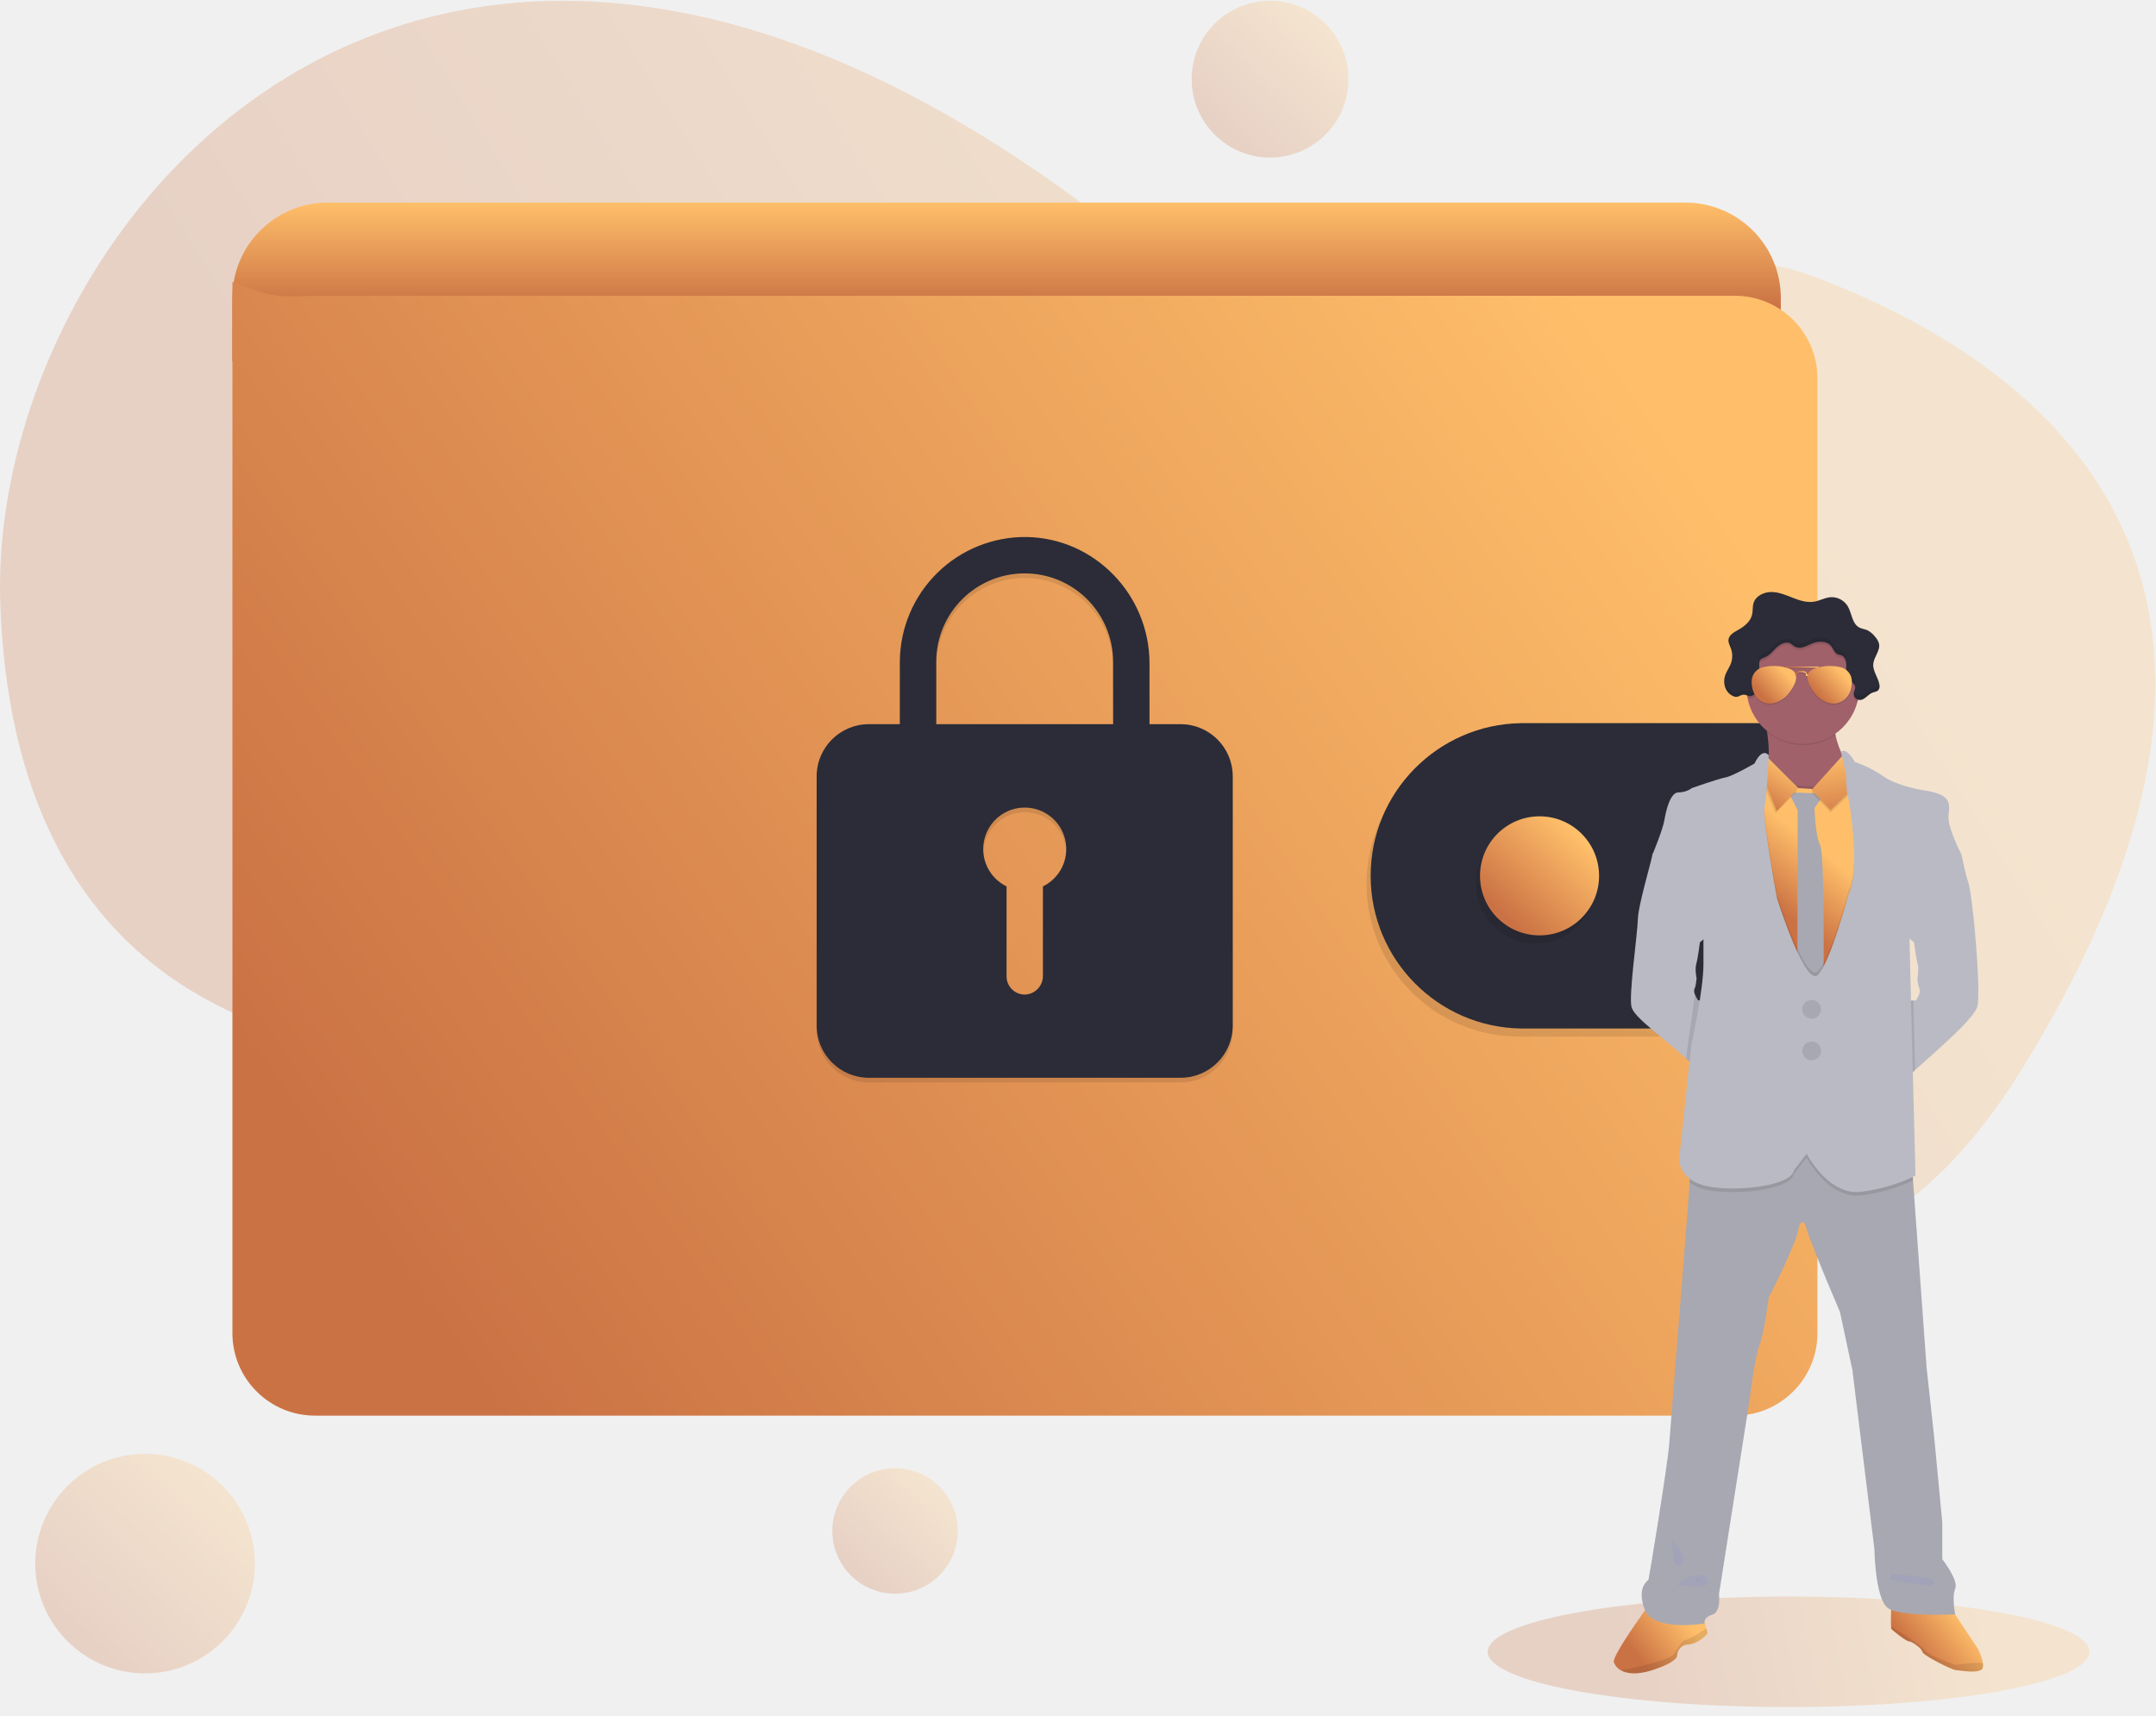
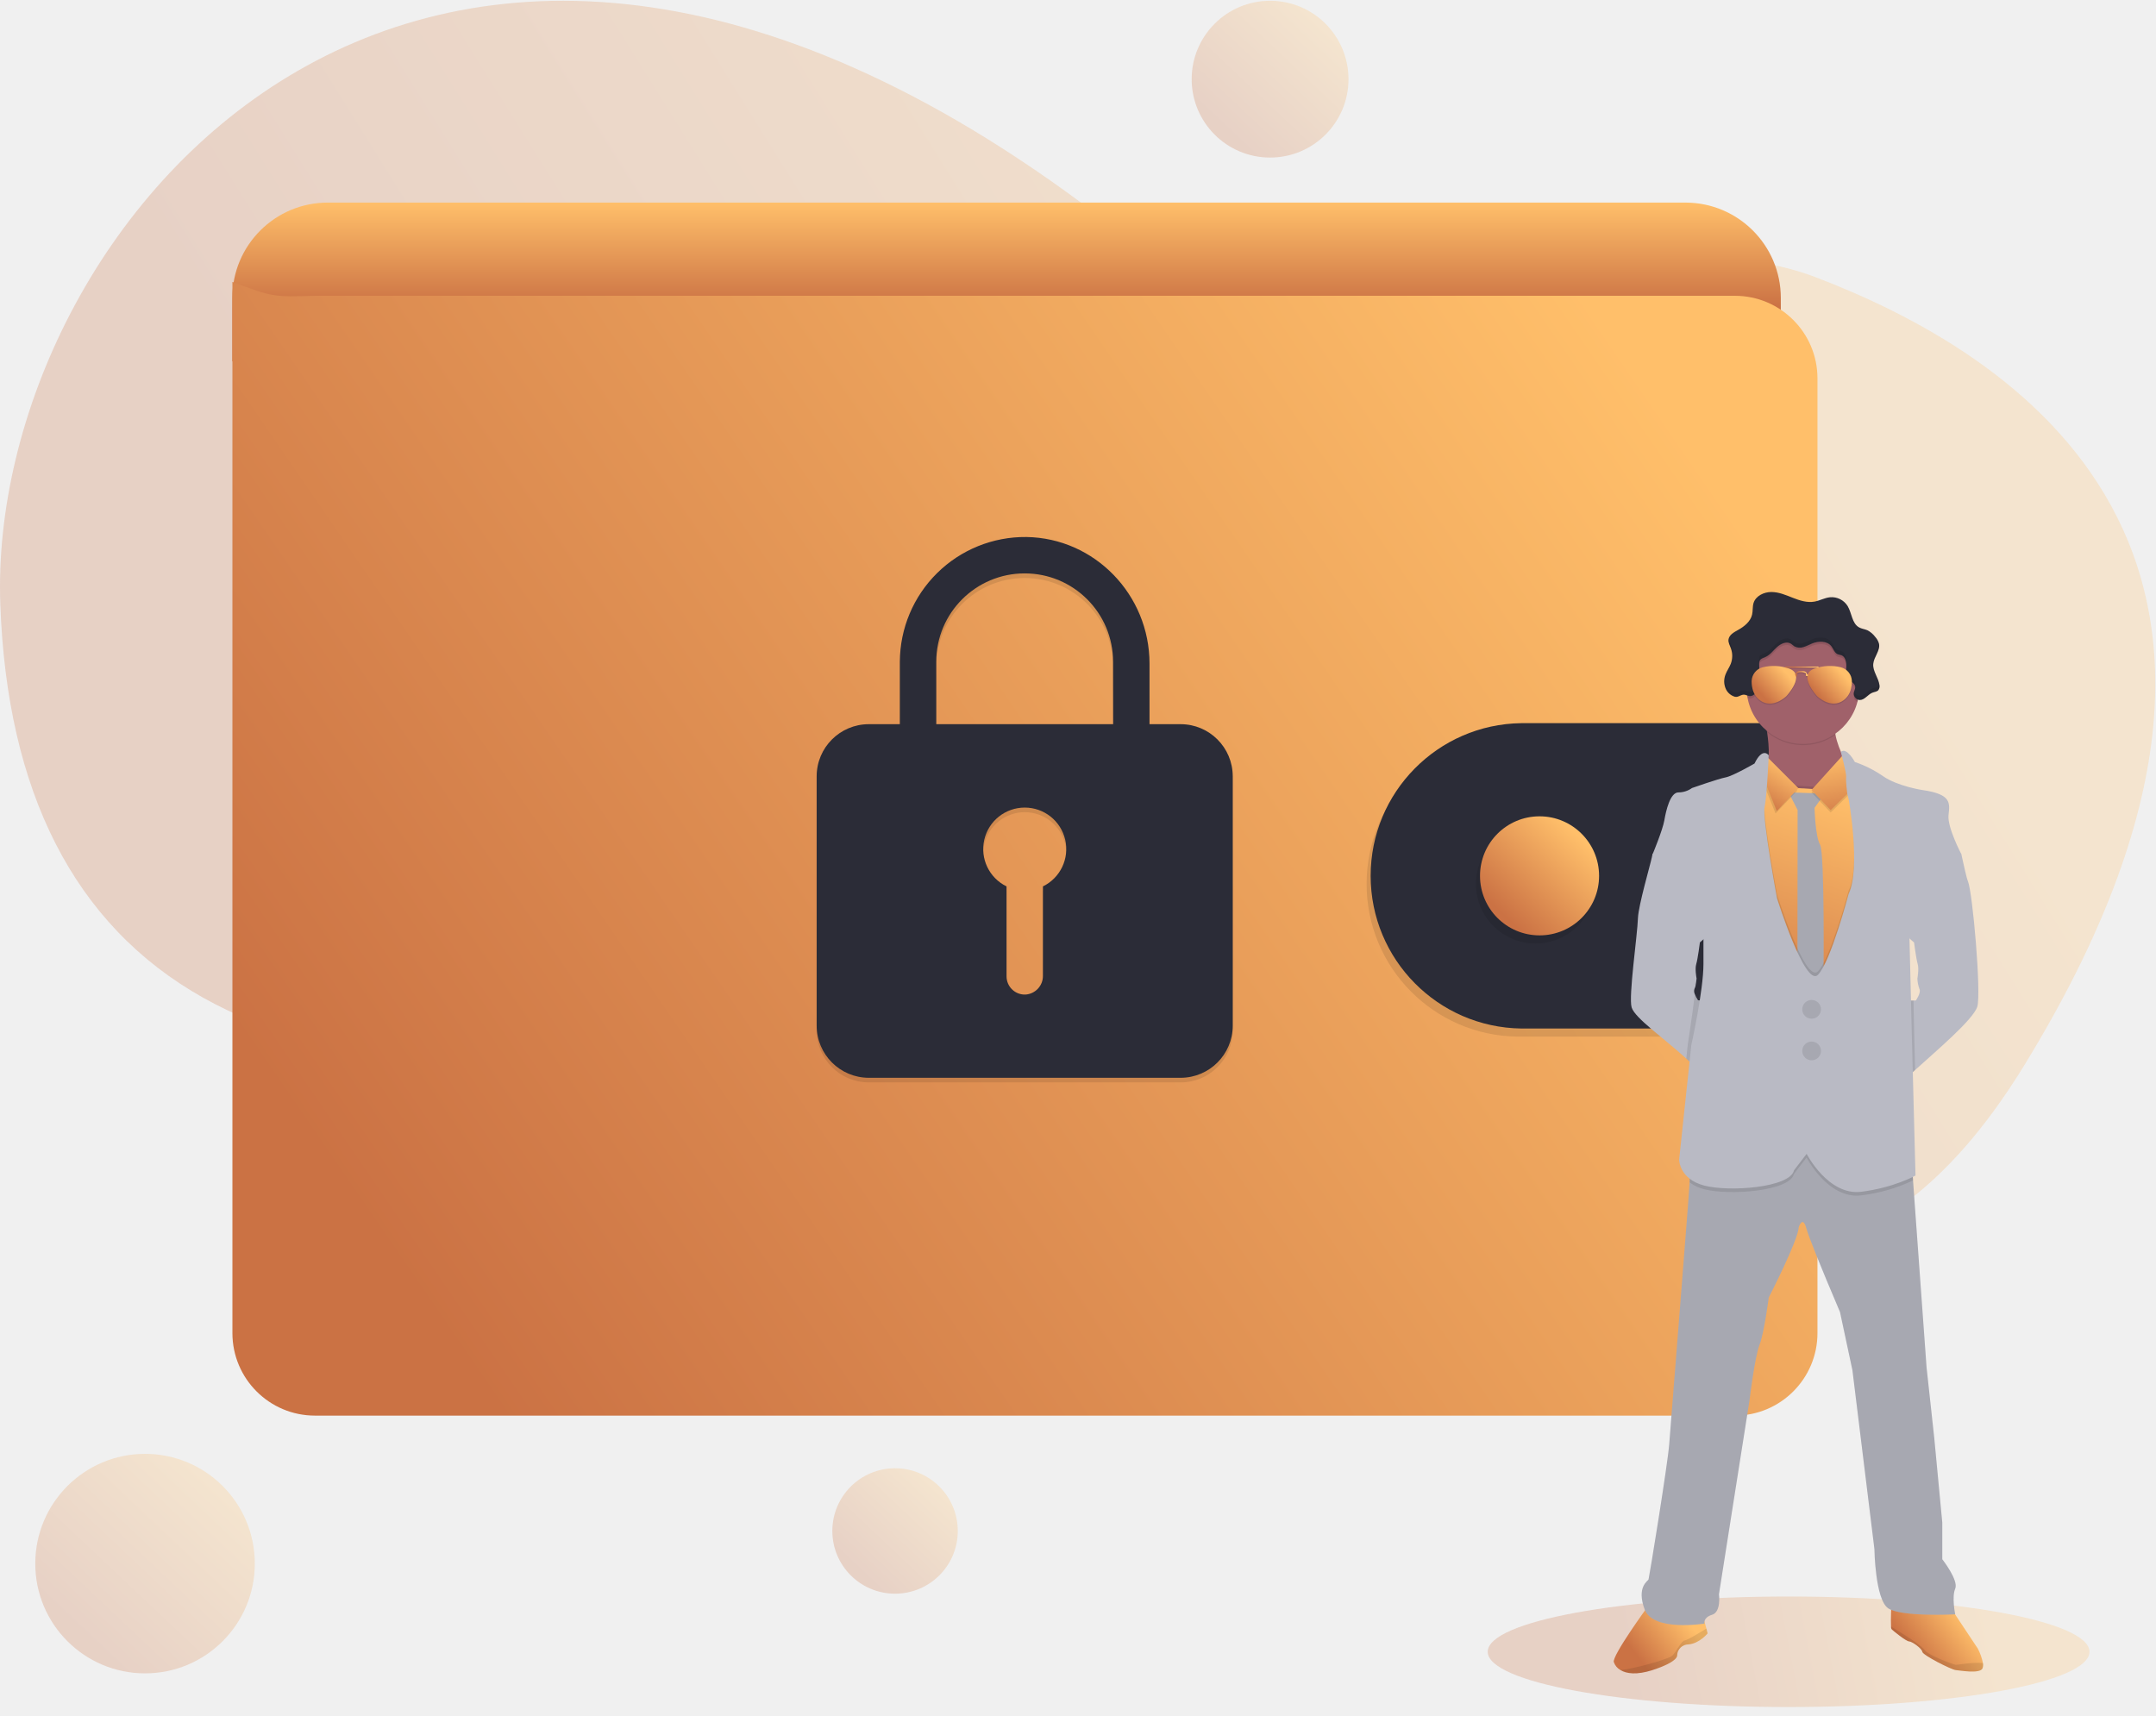
<svg xmlns="http://www.w3.org/2000/svg" xmlns:xlink="http://www.w3.org/1999/xlink" width="230px" height="183px" viewBox="0 0 230 183" version="1.1">
  <defs>
    <linearGradient x1="84.035%" y1="39.063%" x2="21.342%" y2="61.681%" id="linearGradient-1">
      <stop stop-color="#FFBF6A" offset="0%" />
      <stop stop-color="#CB7244" offset="100%" />
    </linearGradient>
    <linearGradient x1="84.035%" y1="17.894%" x2="21.342%" y2="84.29%" id="linearGradient-2">
      <stop stop-color="#FFBF6A" offset="0%" />
      <stop stop-color="#CB7244" offset="100%" />
    </linearGradient>
    <linearGradient x1="54.551%" y1="0%" x2="54.551%" y2="65.929%" id="linearGradient-3">
      <stop stop-color="#FFBF6A" offset="0%" />
      <stop stop-color="#CB7244" offset="100%" />
    </linearGradient>
    <linearGradient x1="98.091%" y1="25.879%" x2="2.992%" y2="72.911%" id="linearGradient-4">
      <stop stop-color="#FFBF6A" offset="0%" />
      <stop stop-color="#CB7244" offset="100%" />
    </linearGradient>
    <path d="M169.092,10.273 L169.092,112.142 C169.092,117.007 165.146,120.95 160.281,120.95 L8.805,120.95 C3.942,120.949 -2.55795385e-13,117.006 -2.55795385e-13,112.142 L-2.55795385e-13,1.70530257e-13 C4.341,1.609 4.341,1.609 8.805,1.476 L160.281,1.476 C165.141,1.476 169.083,5.412 169.092,10.273 Z" id="path-5" />
    <linearGradient x1="84.035%" y1="48.916%" x2="21.342%" y2="51.157%" id="linearGradient-7">
      <stop stop-color="#FFBF6A" offset="0%" />
      <stop stop-color="#CB7244" offset="100%" />
    </linearGradient>
    <linearGradient x1="84.035%" y1="32.203%" x2="21.342%" y2="69.007%" id="linearGradient-8">
      <stop stop-color="#FFBF6A" offset="0%" />
      <stop stop-color="#CB7244" offset="100%" />
    </linearGradient>
    <linearGradient x1="84.035%" y1="32.964%" x2="21.342%" y2="68.195%" id="linearGradient-9">
      <stop stop-color="#FFBF6A" offset="0%" />
      <stop stop-color="#CB7244" offset="100%" />
    </linearGradient>
-     <linearGradient x1="56.014%" y1="17.894%" x2="47.554%" y2="43.037%" id="linearGradient-10">
+     <linearGradient x1="55.524%" y1="0%" x2="44.024%" y2="80.584%" id="linearGradient-10">
      <stop stop-color="#FFBF6A" offset="0%" />
      <stop stop-color="#CB7244" offset="100%" />
    </linearGradient>
    <linearGradient x1="50%" y1="0%" x2="70.853%" y2="126.886%" id="linearGradient-11">
      <stop stop-color="#FFBF6A" offset="0%" />
      <stop stop-color="#CB7244" offset="100%" />
    </linearGradient>
    <linearGradient x1="64.6%" y1="17.894%" x2="28.551%" y2="106.055%" id="linearGradient-12">
      <stop stop-color="#FFBF6A" offset="0%" />
      <stop stop-color="#CB7244" offset="100%" />
    </linearGradient>
    <linearGradient x1="84.035%" y1="27.123%" x2="21.342%" y2="74.433%" id="linearGradient-13">
      <stop stop-color="#FFBF6A" offset="0%" />
      <stop stop-color="#CB7244" offset="100%" />
    </linearGradient>
    <linearGradient x1="84.035%" y1="27.122%" x2="21.342%" y2="74.434%" id="linearGradient-14">
      <stop stop-color="#FFBF6A" offset="0%" />
      <stop stop-color="#CB7244" offset="100%" />
    </linearGradient>
    <linearGradient x1="84.035%" y1="47.458%" x2="21.342%" y2="52.715%" id="linearGradient-15">
      <stop stop-color="#FFBF6A" offset="0%" />
      <stop stop-color="#CB7244" offset="100%" />
    </linearGradient>
    <linearGradient x1="84.035%" y1="44.6%" x2="21.342%" y2="55.767%" id="linearGradient-16">
      <stop stop-color="#FFBF6A" offset="0%" />
      <stop stop-color="#CB7244" offset="100%" />
    </linearGradient>
  </defs>
  <g id="Illustration/Backup-Copy-2" stroke="none" stroke-width="1" fill="none" fill-rule="evenodd">
    <g id="Illustration/Backup">
      <path d="M215.882,113.762 C182.677,167.773 139.43,96.618 83.914,109.165 C28.398,121.712 1.457,104.301 0.032,64.44 C-1.392,24.579 44.652,-32.149 117.121,22.967 C138.057,38.89 173.049,21.678 193.7,29.578 C214.35,37.479 249.731,58.703 215.882,113.762 Z" id="Path" fill="url(#linearGradient-1)" fill-rule="nonzero" opacity="0.25" />
      <circle id="Oval" fill="url(#linearGradient-2)" opacity="0.25" cx="15.473" cy="166.822" r="11.709" />
      <circle id="Oval-Copy" fill="url(#linearGradient-2)" opacity="0.25" cx="95.484" cy="163.339" r="6.691" />
      <circle id="Oval-Copy-2" fill="url(#linearGradient-2)" opacity="0.25" cx="135.491" cy="8.447" r="8.364" />
      <g id="Group-4" transform="translate(24.78494, 21.61301)">
        <path d="M165.191,13.845 L165.191,10.178 C165.191,4.556 160.632,0 155.01,0 L10.181,0 C4.559,0 -1.13686838e-13,4.556 -1.13686838e-13,10.178 L-1.13686838e-13,16.94 L165.191,13.845 Z" id="Path" fill="url(#linearGradient-3)" fill-rule="nonzero" />
        <g id="Group-3" transform="translate(0.008858, 8.468459)">
          <mask id="mask-6" fill="white">
            <use xlink:href="#path-5" />
          </mask>
          <use id="Path" fill="url(#linearGradient-4)" fill-rule="nonzero" xlink:href="#path-5" />
        </g>
        <path d="M168.669,56.403 L168.669,88.981 L137.075,88.981 C128.165,88.861 121.004,81.603 121.004,72.692 C121.004,63.781 128.165,56.523 137.075,56.403 L168.669,56.403 Z" id="Path" fill="#000000" fill-rule="nonzero" opacity="0.1" />
        <path d="M169.1,55.535 L169.1,88.119 L137.506,88.119 C128.596,87.999 121.435,80.741 121.435,71.83 C121.435,62.918 128.596,55.661 137.506,55.541 L169.1,55.535 Z" id="Path" fill="#2B2C37" fill-rule="nonzero" />
        <circle id="Oval" fill="#000000" fill-rule="nonzero" opacity="0.1" cx="139.021" cy="72.694" r="6.351" />
        <circle id="Oval" fill="url(#linearGradient-2)" fill-rule="nonzero" cx="139.452" cy="71.831" r="6.351" />
      </g>
      <ellipse id="Oval" fill="url(#linearGradient-7)" fill-rule="nonzero" opacity="0.25" cx="190.805" cy="176.228" rx="32.097" ry="5.896" />
      <g id="Group-7" transform="translate(87.12056, 57.29196)" fill-rule="nonzero">
        <path d="M38.841,20.463 L35.507,20.463 L35.507,13.987 C35.507,6.679 29.68,0.604 22.372,0.493 C18.813,0.455 15.386,1.84 12.852,4.34 C10.318,6.84 8.886,10.248 8.875,13.807 L8.875,20.463 L5.549,20.463 C2.488,20.473 0.009,22.951 0,26.012 L0,52.641 C0.009,55.701 2.488,58.18 5.549,58.189 L38.841,58.189 C41.901,58.18 44.379,55.701 44.387,52.641 L44.387,26.012 C44.379,22.952 41.901,20.473 38.841,20.463 Z M24.139,37.774 L24.139,47.311 C24.145,48.359 23.338,49.233 22.293,49.309 C21.762,49.334 21.243,49.14 20.859,48.773 C20.474,48.406 20.256,47.897 20.256,47.365 L20.256,37.769 C18.402,36.865 17.418,34.801 17.882,32.792 C18.345,30.782 20.135,29.359 22.197,29.359 C24.26,29.359 26.049,30.782 26.513,32.792 C26.977,34.801 25.992,36.865 24.139,37.769 L24.139,37.774 Z M31.629,20.463 L12.758,20.463 L12.758,13.807 C12.758,8.598 16.981,4.376 22.19,4.376 C27.399,4.376 31.621,8.598 31.621,13.807 L31.629,20.463 Z" id="Shape" fill="#000000" opacity="0.1" />
        <path d="M38.841,19.971 L35.507,19.971 L35.507,13.495 C35.507,6.187 29.68,0.111 22.372,0.001 C18.813,-0.037 15.386,1.348 12.852,3.848 C10.318,6.348 8.886,9.756 8.875,13.315 L8.875,19.971 L5.549,19.971 C2.488,19.981 0.009,22.459 0,25.52 L0,52.149 C0.009,55.209 2.488,57.688 5.549,57.697 L38.841,57.697 C41.901,57.688 44.379,55.209 44.387,52.149 L44.387,25.52 C44.379,22.46 41.901,19.981 38.841,19.971 L38.841,19.971 Z M24.139,37.282 L24.139,46.819 C24.145,47.867 23.338,48.741 22.293,48.817 C21.762,48.842 21.243,48.648 20.859,48.281 C20.474,47.914 20.256,47.405 20.256,46.873 L20.256,37.277 C18.402,36.373 17.418,34.309 17.882,32.299 C18.345,30.29 20.135,28.867 22.197,28.867 C24.26,28.867 26.049,30.29 26.513,32.299 C26.977,34.309 25.992,36.373 24.139,37.277 L24.139,37.282 Z M31.629,19.971 L12.758,19.971 L12.758,13.315 C12.758,8.106 16.981,3.884 22.19,3.884 C27.399,3.884 31.621,8.106 31.621,13.315 L31.629,19.971 Z" id="Shape" fill="#2B2C37" />
      </g>
      <path d="M197.221,81.8 L197.221,84.351 L191.988,86.981 C191.988,86.981 186.792,83.838 188.073,82.587 C188.894,81.796 188.736,79.622 188.514,78.127 L188.514,78.127 C188.385,77.258 188.235,76.62 188.235,76.62 C188.235,76.62 197.569,73.954 196.159,75.978 C195.687,76.655 195.65,77.531 195.808,78.398 C196.128,80.118 197.221,81.8 197.221,81.8 Z" id="Path" fill="#A0616A" fill-rule="nonzero" />
      <path d="M182.886,106.744 L182.211,115.053 C182.211,115.053 181.2,114.136 179.892,112.943 C177.466,110.73 174.412,108.627 174.062,107.482 C173.712,106.338 174.677,99.816 174.737,97.921 C174.793,96.576 176.072,92.196 176.217,91.464 C176.267,91.236 176.297,91.089 176.297,91.089 L177.429,90.633 C177.429,90.633 182.145,95.895 182.145,95.991 C182.145,96.088 181.823,100.129 181.823,100.129 L181.489,100.42 L181.344,100.545 C181.344,100.545 181.118,102.311 180.958,102.84 C180.798,103.369 180.97,104.288 180.989,104.386 C180.974,104.662 180.935,104.937 180.872,105.206 C180.845,105.31 180.809,105.411 180.763,105.508 C180.706,105.687 180.717,105.882 180.796,106.053 C180.887,106.291 181.006,106.517 181.149,106.728 L182.886,106.744 Z" id="Path" fill="#B9BAC4" fill-rule="nonzero" />
      <path d="M210.936,107.401 C210.5,108.798 206.487,112.174 204.307,114.157 L203.319,115.053 L202.65,106.744 L204.383,106.744 C204.383,106.744 204.961,105.91 204.769,105.524 C204.634,105.165 204.559,104.786 204.545,104.403 C204.545,104.403 204.736,103.377 204.576,102.846 C204.416,102.315 204.19,100.552 204.19,100.552 L203.971,100.363 L203.711,100.135 C203.711,100.135 203.389,96.094 203.389,95.997 C203.389,95.901 208.105,90.639 208.105,90.639 L209.229,91.089 C209.229,91.089 209.253,91.21 209.294,91.402 C209.446,92.101 209.809,93.756 209.934,94.008 C210.45,95.252 211.371,106.005 210.936,107.401 Z" id="Path" fill="#B9BAC4" fill-rule="nonzero" />
      <path d="M211.488,178.008 C211.187,178.607 209.071,178.213 208.634,178.18 C208.197,178.147 205.113,176.595 205.07,176.232 C205.027,175.869 203.959,175.121 203.659,175.121 C203.36,175.121 201.906,173.964 201.777,173.794 C201.744,173.709 201.73,173.618 201.734,173.527 C201.689,172.824 201.777,171.013 201.777,171.013 L207.98,171.356 L210.994,175.89 C211.248,176.379 211.432,176.901 211.539,177.442 C211.576,177.632 211.558,177.828 211.488,178.008 L211.488,178.008 Z" id="Path" fill="url(#linearGradient-8)" fill-rule="nonzero" />
      <path d="M211.488,178.008 C211.187,178.607 209.071,178.213 208.634,178.18 C208.197,178.147 205.113,176.595 205.07,176.232 C205.027,175.869 203.959,175.121 203.659,175.121 C203.36,175.121 201.906,173.964 201.777,173.794 C201.744,173.709 201.73,173.618 201.734,173.527 L203.743,174.799 C203.743,174.799 205.027,175.619 205.369,176.105 C205.712,176.591 208.41,177.602 208.634,177.622 C208.8,177.639 210.572,177.298 211.539,177.442 C211.576,177.632 211.558,177.828 211.488,178.008 L211.488,178.008 Z" id="Path" fill="#000000" fill-rule="nonzero" opacity="0.1" />
      <path d="M182.166,174.266 C182.166,174.266 181.288,175.356 180.115,175.441 C179.473,175.445 178.946,175.953 178.918,176.595 C178.918,176.595 179.123,177.259 176.287,178.18 C174.575,178.732 173.498,178.557 172.871,178.18 C172.534,177.994 172.28,177.688 172.159,177.323 C171.967,176.64 175.752,171.442 175.752,171.442 L179.197,171.237 L181.657,172.348 L182.035,173.757 L182.166,174.266 Z" id="Path" fill="url(#linearGradient-9)" fill-rule="nonzero" />
      <path d="M182.166,174.266 C182.166,174.266 181.288,175.356 180.115,175.441 C179.473,175.445 178.946,175.953 178.918,176.595 C178.918,176.595 179.123,177.259 176.287,178.18 C174.575,178.732 173.498,178.557 172.871,178.18 C174.485,178.012 178.05,176.993 178.407,176.64 C178.836,176.212 179.371,175.035 179.734,175.014 C179.986,174.998 181.268,174.227 182.037,173.749 L182.166,174.266 Z" id="Path" />
      <path d="M182.166,174.266 C182.166,174.266 181.288,175.356 180.115,175.441 C179.473,175.445 178.946,175.953 178.918,176.595 C178.918,176.595 179.123,177.259 176.287,178.18 C174.575,178.732 173.498,178.557 172.871,178.18 C174.485,178.012 178.05,176.993 178.407,176.64 C178.836,176.212 179.371,175.035 179.734,175.014 C179.986,174.998 181.268,174.227 182.037,173.749 L182.166,174.266 Z" id="Path" fill="#000000" fill-rule="nonzero" opacity="0.1" />
      <path d="M208.579,169.496 C208.193,170.394 208.579,172.234 208.579,172.234 C208.579,172.234 202.837,172.533 201.435,171.592 C200.032,170.651 199.96,165.26 199.96,165.26 C199.96,165.26 199.178,158.9 197.614,146.182 L196.289,139.981 C194.156,134.961 192.958,131.981 192.697,131.041 C192.306,129.63 191.891,130.912 191.891,130.912 C191.85,132.281 188.684,138.441 188.684,138.441 C188.684,138.441 188.213,142.163 187.7,143.487 C187.188,144.812 186.63,149.434 186.63,149.434 C186.63,149.434 183.376,170.095 183.376,170.095 C183.376,170.095 183.632,171.975 182.648,172.277 C181.663,172.578 181.828,173.218 181.828,173.218 C181.828,173.218 176.353,174.116 175.455,171.719 C174.556,169.322 175.797,168.684 175.865,168.512 C175.932,168.34 177.911,156.212 178.069,154.097 C178.226,151.981 180.199,127.36 180.249,126.144 C180.286,125.215 180.294,124.446 180.294,124.446 L185.084,122.65 L191.235,120.684 L196.411,123.165 L203.983,124.619 L204.078,125.925 L205.523,145.878 L206.343,153.406 C206.343,153.406 207.199,162.432 207.199,162.432 C207.199,162.432 207.199,163.74 207.199,166.357 C207.199,166.357 208.964,168.598 208.579,169.496 Z" id="Path" fill="#B9BAC4" fill-rule="nonzero" />
      <path d="M208.579,169.496 C208.193,170.394 208.579,172.234 208.579,172.234 C208.579,172.234 202.837,172.533 201.435,171.592 C200.032,170.651 199.96,165.26 199.96,165.26 C199.96,165.26 199.178,158.9 197.614,146.182 L196.289,139.981 C194.156,134.961 192.958,131.981 192.697,131.041 C192.306,129.63 191.891,130.912 191.891,130.912 C191.85,132.281 188.684,138.441 188.684,138.441 C188.684,138.441 188.213,142.163 187.7,143.487 C187.188,144.812 186.63,149.434 186.63,149.434 C186.63,149.434 183.376,170.095 183.376,170.095 C183.376,170.095 183.632,171.975 182.648,172.277 C181.663,172.578 181.828,173.218 181.828,173.218 C181.828,173.218 176.353,174.116 175.455,171.719 C174.556,169.322 175.797,168.684 175.865,168.512 C175.932,168.34 177.911,156.212 178.069,154.097 C178.226,151.981 180.199,127.36 180.249,126.144 C180.286,125.215 180.294,124.446 180.294,124.446 L185.084,122.65 L191.235,120.684 L196.411,123.165 L203.983,124.619 L204.078,125.925 L205.523,145.878 L206.343,153.406 C206.343,153.406 207.199,162.432 207.199,162.432 C207.199,162.432 207.199,163.74 207.199,166.357 C207.199,166.357 208.964,168.598 208.579,169.496 Z" id="Path" fill-opacity="0.1" fill="#000000" fill-rule="nonzero" />
      <path d="M196.163,75.978 C195.691,76.655 195.654,77.531 195.812,78.398 C193.597,79.961 190.61,79.849 188.518,78.125 L188.518,78.125 C188.389,77.256 188.239,76.618 188.239,76.618 C188.239,76.618 197.573,73.956 196.163,75.978 Z" id="Path" fill="#000000" fill-rule="nonzero" opacity="0.1" />
      <path d="M198.344,73.362 C198.344,76.68 195.655,79.37 192.336,79.37 C189.018,79.37 186.328,76.68 186.328,73.362 C186.328,70.044 189.018,67.354 192.336,67.354 C193.932,67.346 195.465,67.977 196.593,69.105 C197.722,70.233 198.352,71.766 198.344,73.362 L198.344,73.362 Z" id="Path" fill="#A0616A" fill-rule="nonzero" />
      <polygon id="Path" fill="#000000" fill-rule="nonzero" opacity="0.1" points="199.595 83.346 197.627 118.399 186.933 116.154 184.815 102.102 186.913 83.237 188.492 83.44 191.276 83.795 194.034 83.965 197.024 83.633" />
-       <polygon id="Path" fill="url(#linearGradient-10)" fill-rule="nonzero" points="199.595 83.602 197.627 118.656 186.933 116.41 184.815 102.358 186.913 83.495 188.492 83.696 191.276 84.051 194.034 84.221 197.024 83.889" />
+       <polygon id="Path" fill="url(#linearGradient-10)" fill-rule="nonzero" points="197.627 118.656 186.933 116.41 184.815 102.358 186.913 83.495 188.492 83.696 191.276 84.051 194.034 84.221 197.024 83.889 199.595 83.602" />
      <path d="M190.805,84.543 L194.656,84.672 L193.573,86.188 C193.573,86.188 193.649,89.249 194.163,90.127 C194.678,91.004 194.526,104.562 194.526,104.562 L193.501,106.508 L191.748,104.327 L191.77,86.426 L190.805,84.543 Z" id="Path" fill="#B9BAC4" fill-rule="nonzero" />
      <path d="M190.805,84.543 L194.656,84.672 L193.573,86.188 C193.573,86.188 193.649,89.249 194.163,90.127 C194.678,91.004 194.526,104.562 194.526,104.562 L193.501,106.508 L191.748,104.327 L191.77,86.426 L190.805,84.543 Z" id="Path" fill="#000000" fill-rule="nonzero" opacity="0.1" />
      <polygon id="Path" fill="#000000" fill-rule="nonzero" opacity="0.1" points="196.835 80.565 193.243 84.543 195.295 86.682 198.697 83.366" />
      <polygon id="Path" fill="url(#linearGradient-11)" fill-rule="nonzero" points="193.243 84.287 195.295 86.426 198.697 83.11 196.835 80.309" />
      <polygon id="Path" fill="#000000" fill-rule="nonzero" opacity="0.1" points="191.725 84.351 188.088 80.715 187.745 82.618 189.414 86.789" />
      <polygon id="Path" fill="url(#linearGradient-12)" fill-rule="nonzero" points="191.852 84.094 188.217 80.459 187.874 82.362 189.544 86.532" />
      <path d="M204.096,125.931 C202.35,126.763 200.48,127.304 198.56,127.532 C195.031,127.981 192.722,123.491 192.722,123.491 L191.375,125.244 C190.946,127.106 184.423,127.575 181.772,126.87 C181.222,126.734 180.705,126.489 180.251,126.15 C180.288,125.221 180.296,124.452 180.296,124.452 L185.086,122.656 L191.237,120.69 L196.413,123.171 L203.985,124.625 L204.096,125.931 Z" id="Path" fill="#000000" fill-rule="nonzero" opacity="0.1" />
      <path d="M199.595,83.604 L197.629,118.656 L186.933,116.41 L184.811,102.36 L186.907,83.495 L188.486,83.701 C188.445,84.388 188.368,85.072 188.254,85.751 C187.998,86.951 189.581,95.462 189.581,95.462 C189.581,95.462 192.589,105.007 193.942,103.632 C195.295,102.256 197.223,94.991 197.223,94.991 C198.529,92.296 197.245,84.738 197.149,84.586 C197.082,84.363 197.041,84.132 197.026,83.899 L199.595,83.604 Z" id="Path" fill="#000000" fill-rule="nonzero" opacity="0.1" />
      <polygon id="Path" fill="#000000" fill-rule="nonzero" opacity="0.1" points="204.215 110.728 204.305 114.163 203.317 115.059 202.65 106.744 204.127 106.744" />
      <path d="M180.991,104.392 L180.991,104.392 C180.976,104.669 180.937,104.943 180.874,105.212 C180.874,105.137 180.874,105.094 180.858,105.087 C180.796,105.071 180.87,104.757 180.991,104.392 Z" id="Path" fill="#000000" fill-rule="nonzero" opacity="0.1" />
      <path d="M182.886,106.744 L182.211,115.053 C182.211,115.053 181.2,114.136 179.892,112.943 L180.048,111.471 C180.048,111.471 180.599,107.854 180.8,106.07 C180.891,106.307 181.01,106.534 181.153,106.744 L182.886,106.744 Z" id="Path" fill="#000000" fill-rule="nonzero" opacity="0.1" />
      <path d="M188.686,80.586 C188.686,80.586 188.047,79.645 187.169,81.461 C187.169,81.461 184.881,82.788 184.093,82.938 C183.306,83.087 180.505,84.072 180.505,84.072 C180.082,84.377 179.573,84.542 179.051,84.541 C178.173,84.541 177.726,86.485 177.552,87.514 C177.378,88.544 176.312,91.107 176.312,91.107 L181.723,97.31 C181.723,97.31 181.723,100.002 181.723,102.846 C181.723,105.691 180.433,111.469 180.433,111.469 L179.129,123.725 C179.129,123.725 179.129,125.775 181.782,126.482 C184.436,127.19 190.963,126.722 191.383,124.86 L192.73,123.105 C192.73,123.105 195.039,127.598 198.568,127.149 C202.097,126.7 204.344,125.416 204.344,125.416 L203.959,110.728 L203.702,100.142 L209.212,91.089 C209.212,91.089 207.736,88.265 207.865,86.987 C207.994,85.71 208.248,84.742 205.105,84.293 C205.105,84.293 202.454,83.897 200.891,82.817 C199.963,82.172 198.948,81.661 197.877,81.299 C197.877,81.299 196.995,79.659 196.382,80.221 C196.382,80.221 196.997,82.54 196.946,82.886 C196.895,83.233 197.042,84.8 197.139,84.962 C197.235,85.124 198.519,92.672 197.213,95.366 C197.213,95.366 195.295,102.631 193.932,104.007 C192.568,105.383 189.57,95.838 189.57,95.838 C189.57,95.838 187.987,87.324 188.244,86.126 C188.5,84.929 188.686,80.586 188.686,80.586 Z" id="Path" fill="#B9BAC4" fill-rule="nonzero" />
      <circle id="Oval" fill="#B9BAC4" fill-rule="nonzero" cx="193.263" cy="107.685" r="1" />
      <circle id="Oval" fill="#B9BAC4" fill-rule="nonzero" cx="193.263" cy="112.123" r="1" />
      <circle id="Oval" fill="#000000" fill-rule="nonzero" opacity="0.1" cx="193.263" cy="107.685" r="1" />
      <circle id="Oval" fill="#000000" fill-rule="nonzero" opacity="0.1" cx="193.263" cy="112.123" r="1" />
-       <path d="M201.722,168.212 C201.722,168.212 205.585,168.512 205.968,168.811 C206.352,169.111 201.722,168.212 201.722,168.212 Z" id="Path" stroke="#6C63FF" stroke-width="0.581" fill="#000000" fill-rule="nonzero" opacity="0.1" />
-       <path d="M178.721,165.176 C178.721,165.176 179.541,166.201 179.193,166.673 C178.844,167.144 178.721,165.176 178.721,165.176 Z" id="Path" stroke="#6C63FF" stroke-width="0.581" fill="#000000" fill-rule="nonzero" opacity="0.1" />
-       <path d="M179.705,168.873 C179.705,168.873 181.202,167.888 181.801,168.543 C182.4,169.197 179.705,168.873 179.705,168.873 Z" id="Path" stroke="#6C63FF" stroke-width="0.581" fill="#000000" fill-rule="nonzero" opacity="0.1" />
      <path d="M198.344,73.362 C198.346,73.874 198.281,74.385 198.152,74.881 C197.893,74.763 197.734,74.497 197.754,74.213 C197.781,73.969 197.942,73.745 197.908,73.503 C197.856,73.13 197.405,72.978 197.167,72.683 C196.874,72.326 196.938,71.808 196.962,71.346 C196.987,70.885 196.87,70.321 196.437,70.163 C196.308,70.116 196.167,70.112 196.042,70.058 C195.701,69.915 195.597,69.493 195.369,69.201 C194.914,68.615 194.01,68.627 193.319,68.906 C193.018,69.05 192.71,69.179 192.396,69.292 C192.078,69.404 191.728,69.378 191.43,69.22 C191.295,69.134 191.186,69.015 191.047,68.929 C190.583,68.65 189.976,68.929 189.574,69.287 C189.172,69.646 188.851,70.128 188.344,70.348 C188.116,70.45 187.836,70.512 187.729,70.733 C187.676,70.854 187.654,70.985 187.663,71.117 C187.663,71.914 187.758,72.724 187.592,73.505 C187.485,74.008 187.132,74.578 186.622,74.516 C186.558,74.507 186.495,74.491 186.435,74.469 C186.016,72.229 186.9,69.945 188.718,68.571 C190.535,67.197 192.974,66.97 195.014,67.984 C197.055,68.998 198.346,71.079 198.349,73.358 L198.344,73.362 Z" id="Path" fill="#000000" fill-rule="nonzero" opacity="0.1" />
      <path d="M186.166,74.129 C186.32,74.164 186.466,74.244 186.624,74.264 C187.134,74.326 187.487,73.756 187.594,73.253 C187.76,72.472 187.674,71.662 187.667,70.864 C187.656,70.733 187.678,70.601 187.731,70.481 C187.848,70.259 188.129,70.198 188.346,70.095 C188.842,69.874 189.166,69.402 189.576,69.035 C189.987,68.668 190.583,68.398 191.047,68.676 C191.184,68.758 191.295,68.881 191.43,68.968 C191.729,69.123 192.079,69.149 192.398,69.039 C192.716,68.945 193.013,68.779 193.319,68.654 C194.003,68.375 194.91,68.365 195.369,68.947 C195.597,69.24 195.701,69.661 196.042,69.804 C196.167,69.858 196.308,69.864 196.437,69.911 C196.87,70.073 196.981,70.633 196.962,71.094 C196.944,71.555 196.882,72.074 197.167,72.431 C197.405,72.722 197.856,72.874 197.908,73.251 C197.94,73.493 197.781,73.719 197.754,73.961 C197.742,74.142 197.802,74.321 197.923,74.458 C198.044,74.594 198.214,74.676 198.396,74.686 C198.929,74.686 199.259,74.09 199.757,73.899 C199.962,73.819 200.21,73.807 200.372,73.645 C200.494,73.487 200.541,73.284 200.499,73.089 C200.399,72.304 199.77,71.621 199.837,70.834 C199.901,70.079 200.6,69.421 200.452,68.678 C200.377,68.405 200.236,68.153 200.042,67.946 C199.822,67.649 199.536,67.406 199.206,67.239 C198.921,67.116 198.59,67.087 198.33,66.938 C197.555,66.513 197.557,65.406 197.1,64.651 C196.7,64.016 195.978,63.656 195.23,63.72 C194.653,63.778 194.131,64.083 193.561,64.186 C192.779,64.325 191.988,64.069 191.248,63.776 C190.507,63.482 189.759,63.161 188.965,63.161 C188.172,63.161 187.313,63.571 187.071,64.321 C186.944,64.731 187.007,65.17 186.909,65.582 C186.736,66.314 186.088,66.835 185.436,67.198 C184.987,67.448 184.448,67.735 184.395,68.246 C184.36,68.57 184.538,68.861 184.651,69.175 C184.843,69.705 184.839,70.287 184.639,70.815 C184.489,71.203 184.239,71.543 184.087,71.929 C183.869,72.458 183.889,73.055 184.14,73.569 C184.334,73.943 184.673,74.222 185.078,74.338 C185.482,74.434 185.736,74.034 186.166,74.129 Z" id="Path" fill="#2B2C37" fill-rule="nonzero" />
      <g id="Group" opacity="0.1" transform="translate(183.7796, 67.88081)" fill="#000000" fill-rule="nonzero">
        <path d="M3.814,4.925 C3.707,5.428 3.353,5.998 2.842,5.936 C2.684,5.916 2.541,5.836 2.385,5.801 C1.956,5.707 1.702,6.108 1.298,6.006 C0.893,5.89 0.553,5.612 0.359,5.237 C0.252,5.028 0.187,4.8 0.168,4.566 C0.127,4.93 0.194,5.297 0.359,5.623 C0.553,5.997 0.893,6.275 1.298,6.391 C1.708,6.486 1.956,6.084 2.385,6.186 C2.535,6.239 2.687,6.283 2.842,6.32 C3.353,6.383 3.707,5.813 3.814,5.311 C3.898,4.867 3.931,4.415 3.912,3.964 C3.91,4.287 3.877,4.609 3.814,4.925 Z" id="Path" />
        <path d="M1.005,1.837 C1.031,1.501 0.985,1.164 0.869,0.847 C0.777,0.636 0.698,0.42 0.634,0.199 C0.625,0.233 0.618,0.268 0.613,0.303 C0.578,0.625 0.759,0.919 0.869,1.232 C0.941,1.427 0.987,1.631 1.005,1.837 L1.005,1.837 Z" id="Path" />
        <path d="M16.671,0.757 C16.574,1.339 16.103,1.886 16.056,2.5 C16.044,2.605 16.044,2.71 16.056,2.815 C16.158,2.1 16.792,1.466 16.671,0.757 Z" id="Path" />
        <path d="M16.706,5.083 C16.688,5.169 16.648,5.248 16.589,5.313 C16.437,5.475 16.179,5.487 15.974,5.567 C15.475,5.758 15.153,6.361 14.612,6.355 C14.328,6.338 14.084,6.149 13.997,5.879 C13.984,5.923 13.975,5.968 13.968,6.014 C13.956,6.195 14.018,6.374 14.138,6.51 C14.259,6.646 14.428,6.728 14.61,6.738 C15.145,6.738 15.473,6.141 15.971,5.953 C16.177,5.873 16.427,5.86 16.587,5.698 C16.708,5.541 16.755,5.338 16.714,5.143 C16.712,5.118 16.708,5.102 16.706,5.083 Z" id="Path" />
        <path d="M14.134,4.913 C14.083,4.54 13.632,4.388 13.394,4.093 C13.248,3.899 13.169,3.663 13.168,3.42 C13.152,3.802 13.158,4.191 13.394,4.478 C13.63,4.765 13.989,4.888 14.103,5.184 C14.132,5.097 14.143,5.004 14.134,4.913 L14.134,4.913 Z" id="Path" />
        <path d="M13.181,2.766 C13.197,2.305 13.086,1.741 12.654,1.583 C12.527,1.536 12.385,1.53 12.26,1.478 C11.92,1.335 11.813,0.912 11.587,0.621 C11.13,0.037 10.226,0.047 9.537,0.326 C9.229,0.451 8.936,0.617 8.616,0.712 C8.298,0.824 7.948,0.798 7.65,0.64 C7.515,0.554 7.404,0.435 7.267,0.349 C6.802,0.07 6.195,0.349 5.795,0.707 C5.395,1.066 5.071,1.546 4.564,1.768 C4.335,1.87 4.056,1.932 3.937,2.153 C3.885,2.274 3.863,2.405 3.873,2.536 C3.873,2.616 3.873,2.696 3.873,2.776 C3.876,2.694 3.896,2.613 3.933,2.539 C4.052,2.317 4.331,2.256 4.56,2.153 C5.057,1.932 5.381,1.46 5.791,1.093 C6.201,0.726 6.797,0.455 7.263,0.734 C7.4,0.816 7.511,0.939 7.646,1.023 C7.944,1.182 8.294,1.208 8.612,1.095 C8.926,0.983 9.233,0.855 9.533,0.712 C10.22,0.433 11.124,0.42 11.583,1.005 C11.809,1.296 11.916,1.718 12.256,1.862 C12.381,1.915 12.522,1.921 12.65,1.968 C13,2.1 13.14,2.493 13.17,2.883 L13.181,2.766 Z" id="Path" />
      </g>
      <g id="Group" opacity="0.1" transform="translate(186.8554, 71.16163)" fill="#000000" fill-rule="nonzero">
        <path d="M0.006,1.632 C0.03,0.933 0.513,0.334 1.191,0.162 C2.106,-0.062 3.065,-0.018 3.955,0.287 C5.901,0.931 3.709,3.248 3.709,3.248 C3.709,3.248 2.251,4.683 0.892,3.681 C0.49,3.377 0.209,2.941 0.098,2.45 C0.032,2.183 0.001,1.908 0.006,1.632 L0.006,1.632 Z" id="Path" />
        <path d="M10.704,1.632 C10.679,0.933 10.195,0.333 9.516,0.162 C8.603,-0.061 7.644,-0.018 6.754,0.287 C4.808,0.931 7,3.248 7,3.248 C7,3.248 8.456,4.683 9.818,3.681 C10.219,3.377 10.501,2.941 10.611,2.45 C10.678,2.183 10.709,1.908 10.704,1.632 L10.704,1.632 Z" id="Path" />
        <polygon id="Path" points="3.588 0.098 3.588 0.195 7.142 0.195 7.142 0.08" />
        <path d="M4.722,1.126 L4.835,1.126 L4.835,0.8 C4.835,0.8 5.196,0.519 5.795,0.8 L5.795,1.091 L6,1.091 L6,0.9 L5.899,0.9 C5.899,0.9 5.94,0.504 5.272,0.568 C5.272,0.568 4.735,0.517 4.747,0.857 L4.624,0.857 L4.722,1.126 Z" id="Path" />
      </g>
      <path d="M188.047,71.19 C188.961,70.968 189.92,71.012 190.811,71.315 C192.757,71.961 190.565,74.276 190.565,74.276 C190.565,74.276 189.107,75.712 187.747,74.709 C187.345,74.406 187.064,73.97 186.954,73.479 C186.887,73.211 186.856,72.936 186.862,72.661 C186.886,71.961 187.369,71.362 188.047,71.19 Z" id="Path" fill="url(#linearGradient-13)" fill-rule="nonzero" />
      <path d="M197.559,72.661 C197.535,71.961 197.051,71.362 196.372,71.19 C195.458,70.968 194.5,71.012 193.61,71.315 C191.664,71.961 193.856,74.276 193.856,74.276 C193.856,74.276 195.312,75.712 196.673,74.709 C197.076,74.406 197.357,73.97 197.467,73.479 C197.534,73.211 197.565,72.936 197.559,72.661 Z" id="Path" fill="url(#linearGradient-14)" fill-rule="nonzero" />
      <polygon id="Path" fill="url(#linearGradient-15)" fill-rule="nonzero" points="190.444 71.229 193.997 71.229 193.997 71.112 190.444 71.131" />
      <path d="M191.578,72.158 L191.69,72.158 L191.69,71.832 C191.69,71.832 192.051,71.553 192.65,71.832 L192.65,72.125 L192.855,72.125 L192.855,71.933 L192.755,71.933 C192.755,71.933 192.796,71.539 192.127,71.6 C192.127,71.6 191.59,71.551 191.602,71.89 L191.479,71.89 L191.578,72.158 Z" id="Path" fill="url(#linearGradient-16)" fill-rule="nonzero" />
    </g>
  </g>
</svg>
